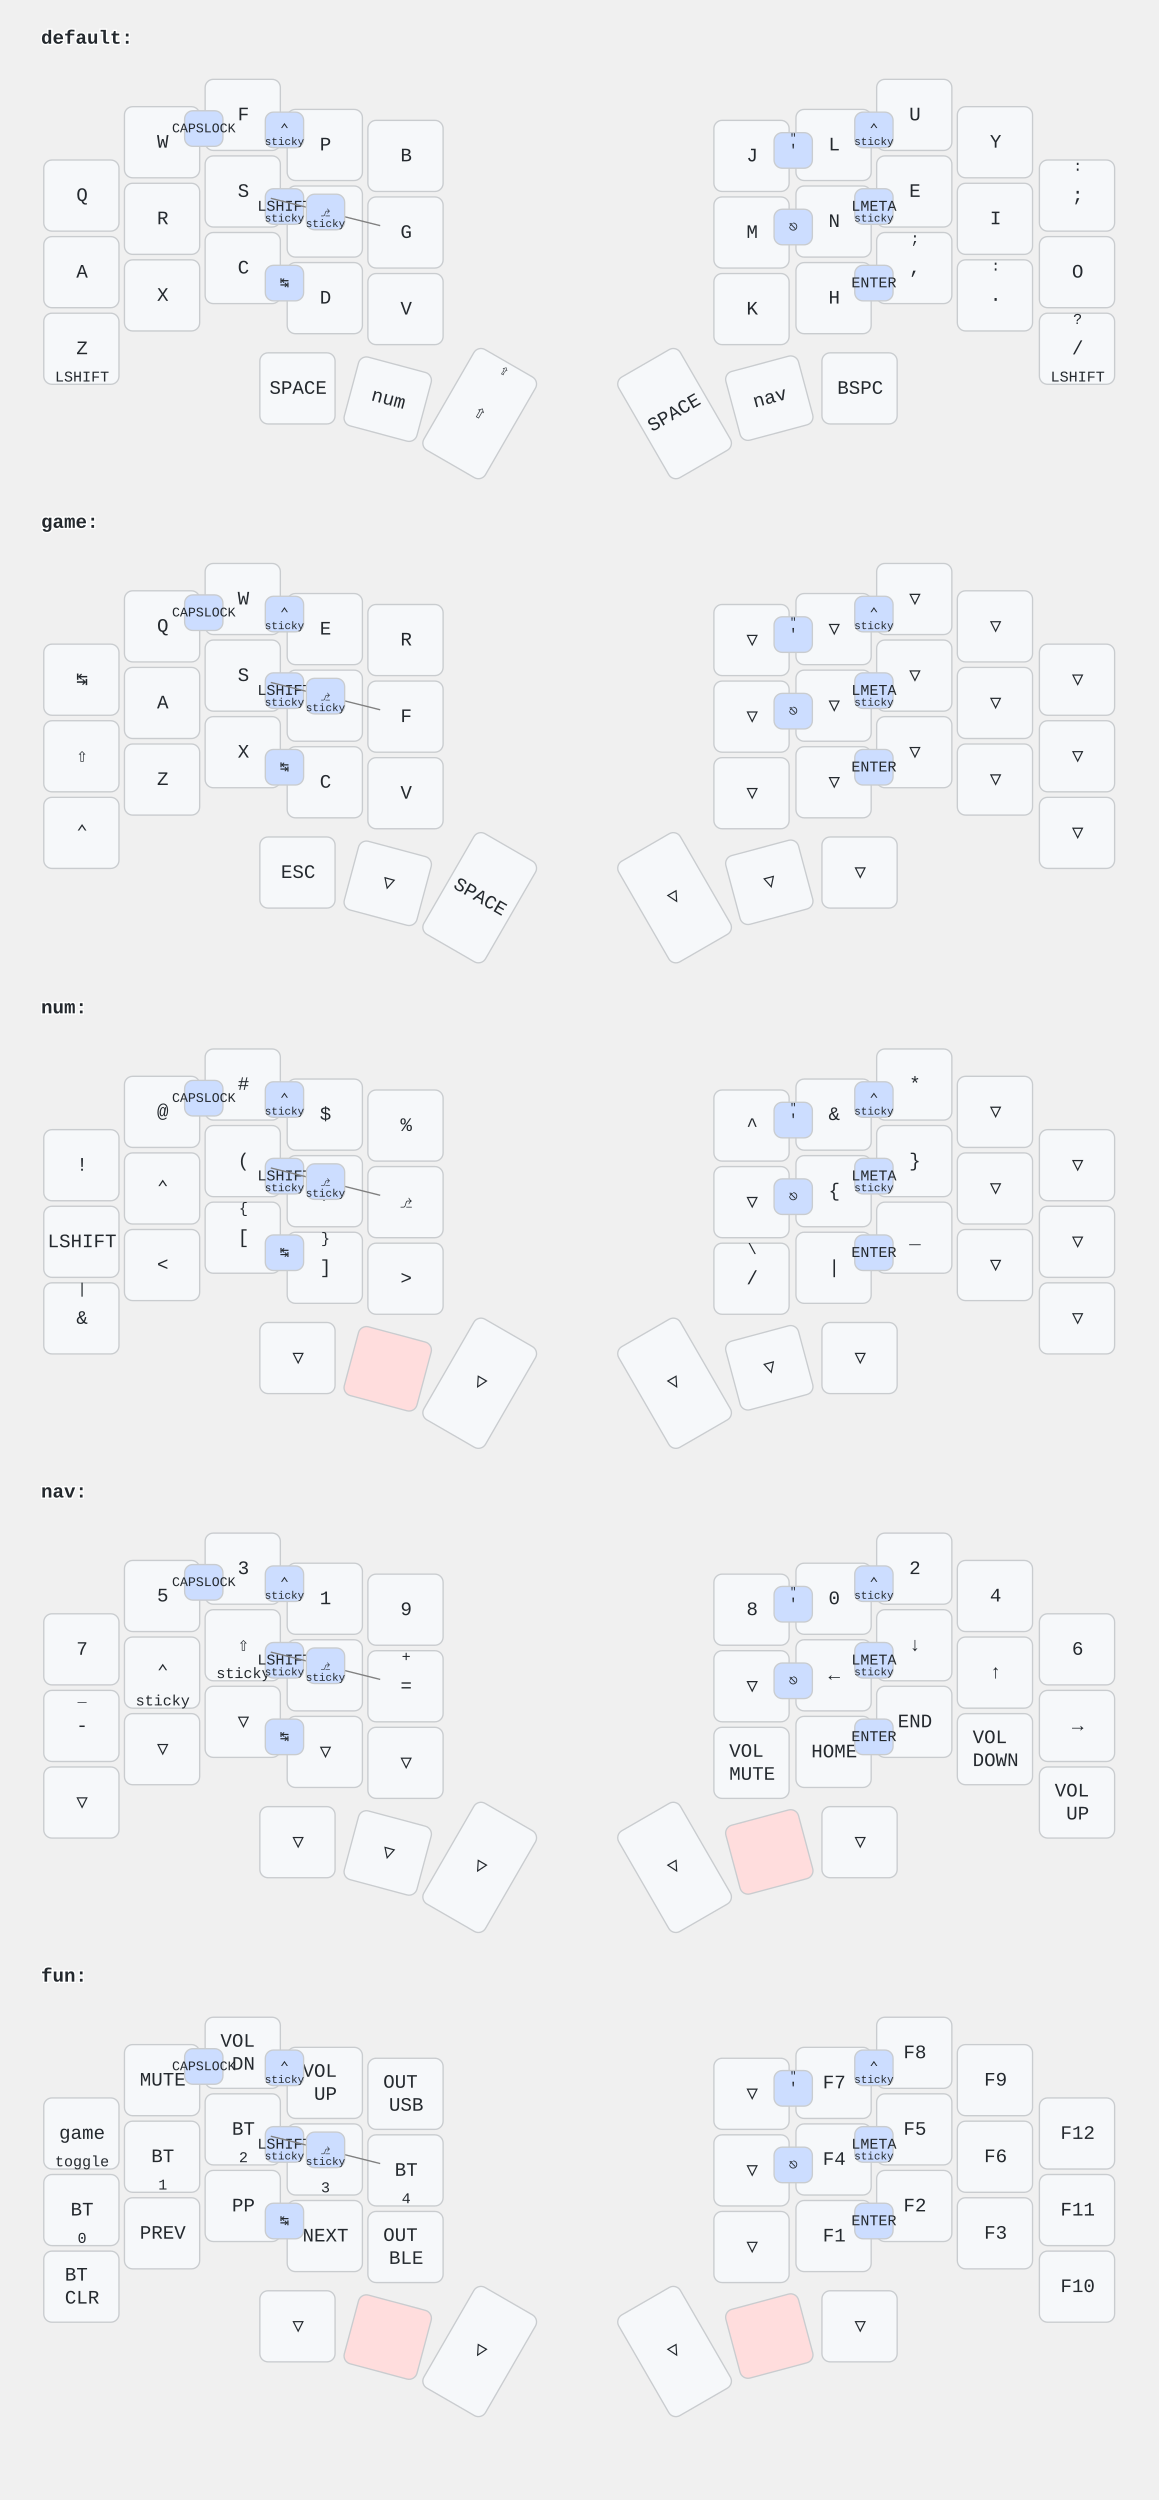
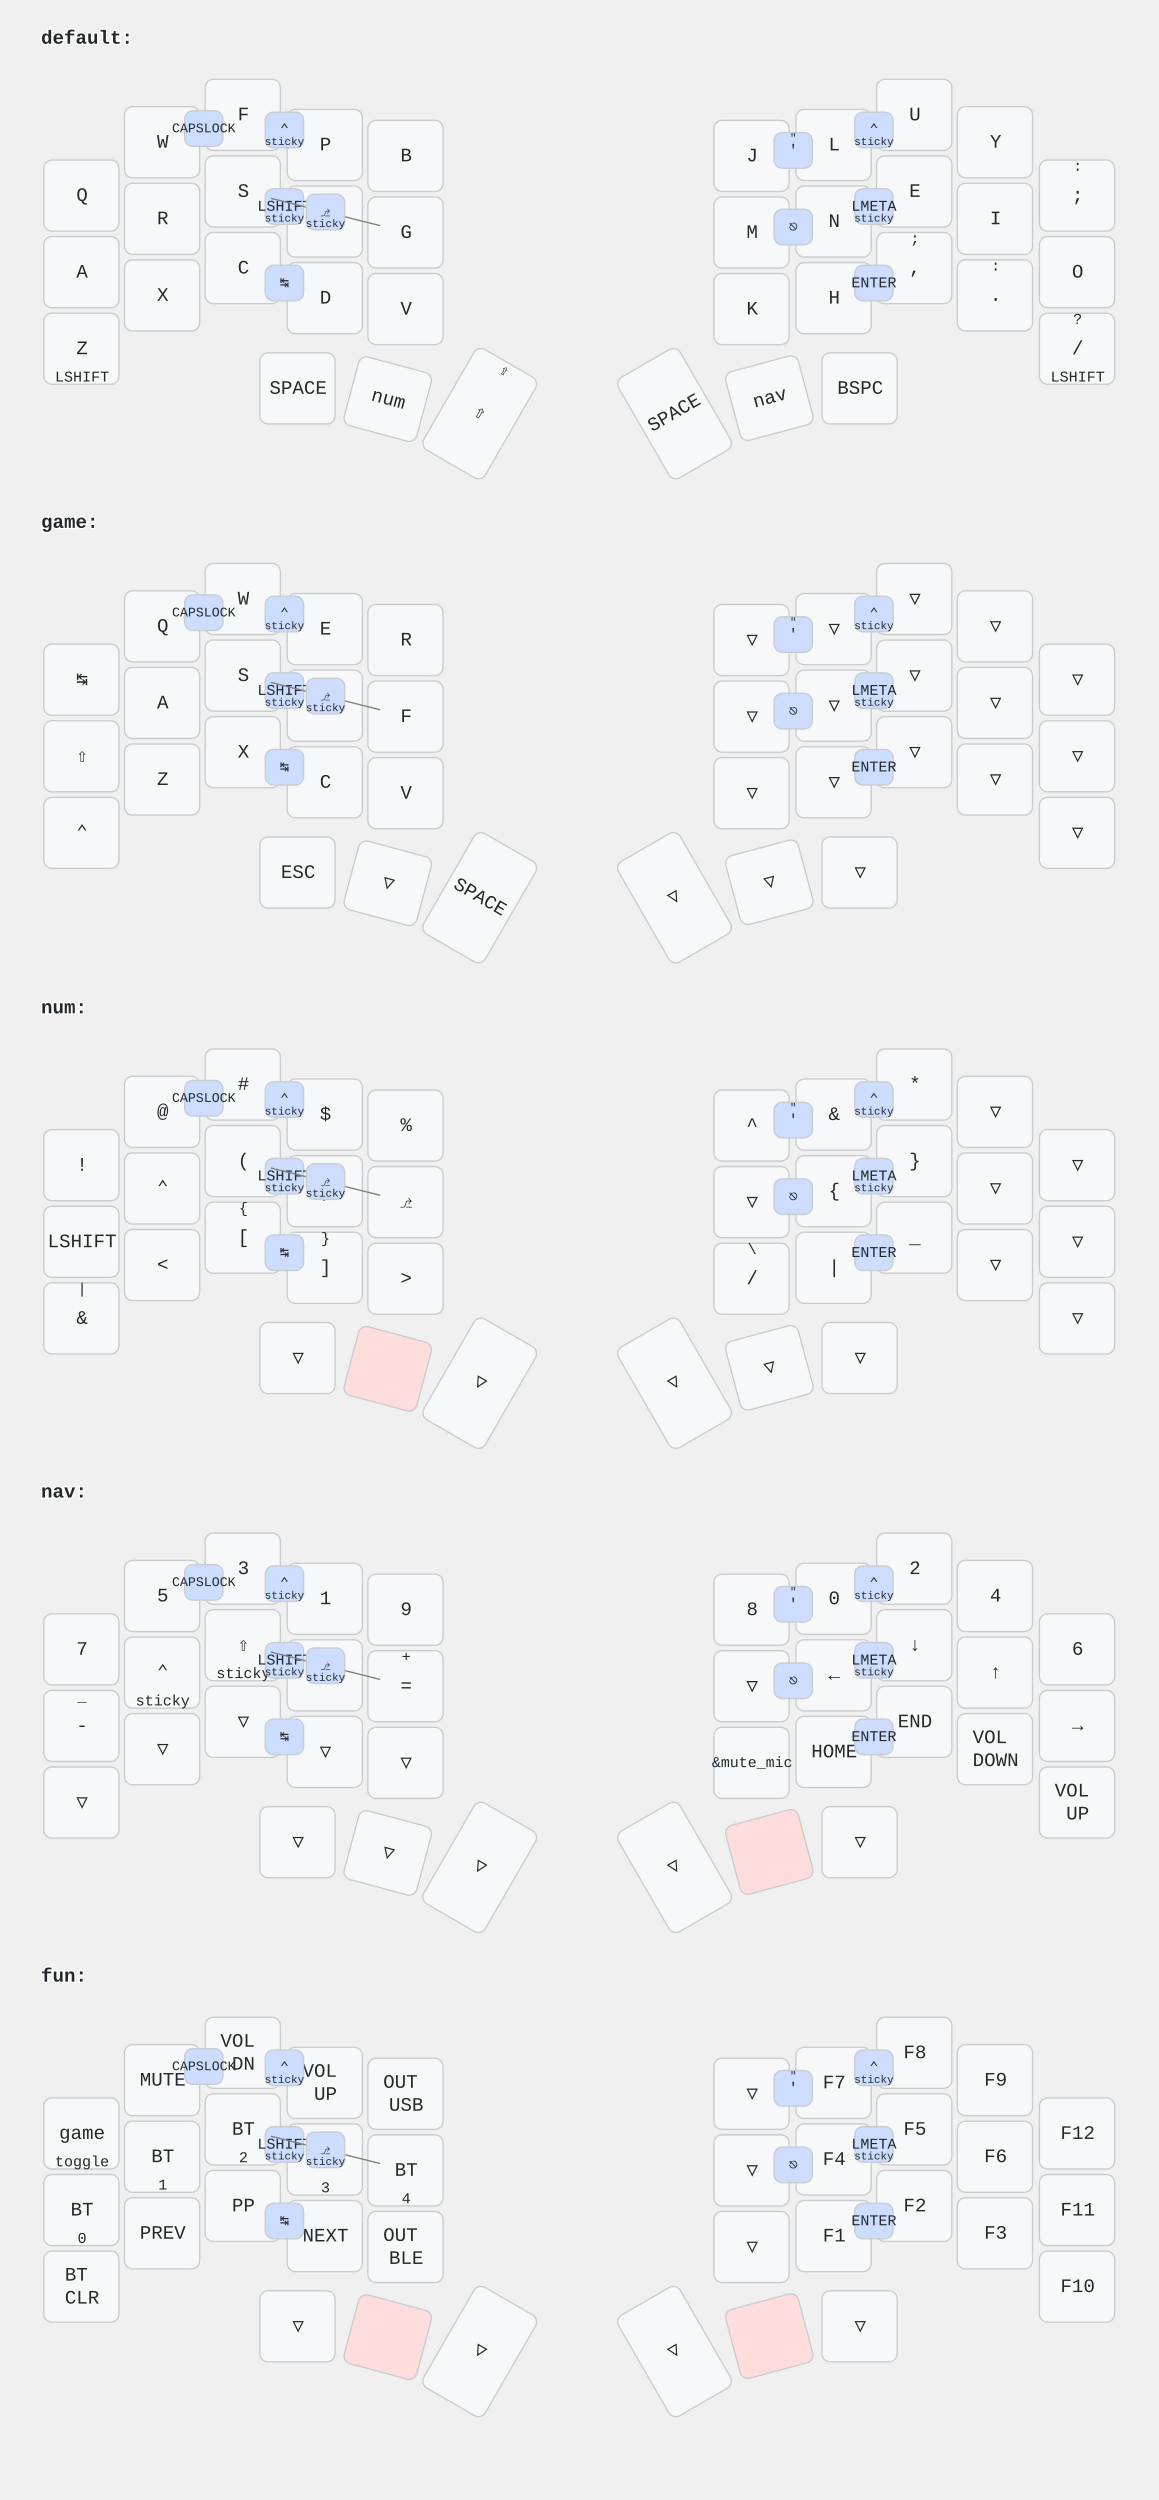
<svg xmlns="http://www.w3.org/2000/svg" width="847" height="1828" viewBox="0 0 847 1828" class="keymap">
  <style>/* font and background color specifications */
svg {
    font-family: SFMono-Regular,Consolas,Liberation Mono,Menlo,monospace;
    font-size: 14px;
    font-kerning: normal;
    text-rendering: optimizeLegibility;
    fill: #24292e;
}

/* default key styling */
rect {
    fill: #f6f8fa;
    stroke: #c9cccf;
    stroke-width: 1;
}

/* color accent for combo boxes */
rect.combo {
    fill: #cdf;
}

/* color accent for held keys */
rect.held, rect.combo.held {
    fill: #fdd;
}

/* color accent for ghost (optional) keys */
rect.ghost, rect.combo.ghost {
    fill: #ddd;
}

text {
    text-anchor: middle;
    dominant-baseline: middle;
}

/* styling for layer labels */
text.label {
    font-weight: bold;
    text-anchor: start;
    stroke: white;
    stroke-width: 2;
    paint-order: stroke;
}

/* styling for combo tap, and key hold/shifted label text */
text.combo, text.hold, text.shifted {
    font-size: 11px;
}

text.hold {
    text-anchor: middle;
    dominant-baseline: auto;
}

text.shifted {
    text-anchor: middle;
    dominant-baseline: hanging;
}

/* styling for hold/shifted label text in combo box */
text.combo.hold, text.combo.shifted {
    font-size: 8px;
}

/* styling for combo dendrons */
path {
    stroke-width: 1;
    stroke: gray;
    fill: none;
}
</style>
  <g transform="translate(30, 0)" class="layer-default">
    <text x="0" y="28" class="label" id="default">default:</text>
    <g transform="translate(0, 56)">
      <g transform="translate(30, 87)" class="key keypos-0">
        <rect rx="6" ry="6" x="-28" y="-26" width="55" height="52" class="key" />
        <text x="0" y="0" class="key tap">Q</text>
      </g>
      <g transform="translate(89, 48)" class="key keypos-1">
        <rect rx="6" ry="6" x="-28" y="-26" width="55" height="52" class="key" />
        <text x="0" y="0" class="key tap">W</text>
      </g>
      <g transform="translate(148, 28)" class="key keypos-2">
        <rect rx="6" ry="6" x="-28" y="-26" width="55" height="52" class="key" />
        <text x="0" y="0" class="key tap">F</text>
      </g>
      <g transform="translate(208, 50)" class="key keypos-3">
        <rect rx="6" ry="6" x="-28" y="-26" width="55" height="52" class="key" />
        <text x="0" y="0" class="key tap">P</text>
      </g>
      <g transform="translate(267, 58)" class="key keypos-4">
        <rect rx="6" ry="6" x="-28" y="-26" width="55" height="52" class="key" />
        <text x="0" y="0" class="key tap">B</text>
      </g>
      <g transform="translate(520, 58)" class="key keypos-5">
        <rect rx="6" ry="6" x="-28" y="-26" width="55" height="52" class="key" />
        <text x="0" y="0" class="key tap">J</text>
      </g>
      <g transform="translate(580, 50)" class="key keypos-6">
        <rect rx="6" ry="6" x="-28" y="-26" width="55" height="52" class="key" />
        <text x="0" y="0" class="key tap">L</text>
      </g>
      <g transform="translate(639, 28)" class="key keypos-7">
        <rect rx="6" ry="6" x="-28" y="-26" width="55" height="52" class="key" />
        <text x="0" y="0" class="key tap">U</text>
      </g>
      <g transform="translate(698, 48)" class="key keypos-8">
        <rect rx="6" ry="6" x="-28" y="-26" width="55" height="52" class="key" />
        <text x="0" y="0" class="key tap">Y</text>
      </g>
      <g transform="translate(758, 87)" class="key keypos-9">
        <rect rx="6" ry="6" x="-28" y="-26" width="55" height="52" class="key" />
        <text x="0" y="0" class="key tap">;</text>
        <text x="0" y="-24" class="key shifted">:</text>
      </g>
      <g transform="translate(30, 143)" class="key keypos-10">
        <rect rx="6" ry="6" x="-28" y="-26" width="55" height="52" class="key" />
        <text x="0" y="0" class="key tap">A</text>
      </g>
      <g transform="translate(89, 104)" class="key keypos-11">
        <rect rx="6" ry="6" x="-28" y="-26" width="55" height="52" class="key" />
        <text x="0" y="0" class="key tap">R</text>
      </g>
      <g transform="translate(148, 84)" class="key keypos-12">
        <rect rx="6" ry="6" x="-28" y="-26" width="55" height="52" class="key" />
        <text x="0" y="0" class="key tap">S</text>
      </g>
      <g transform="translate(208, 106)" class="key keypos-13">
        <rect rx="6" ry="6" x="-28" y="-26" width="55" height="52" class="key" />
        <text x="0" y="0" class="key tap">T</text>
      </g>
      <g transform="translate(267, 114)" class="key keypos-14">
        <rect rx="6" ry="6" x="-28" y="-26" width="55" height="52" class="key" />
        <text x="0" y="0" class="key tap">G</text>
      </g>
      <g transform="translate(520, 114)" class="key keypos-15">
        <rect rx="6" ry="6" x="-28" y="-26" width="55" height="52" class="key" />
        <text x="0" y="0" class="key tap">M</text>
      </g>
      <g transform="translate(580, 106)" class="key keypos-16">
        <rect rx="6" ry="6" x="-28" y="-26" width="55" height="52" class="key" />
        <text x="0" y="0" class="key tap">N</text>
      </g>
      <g transform="translate(639, 84)" class="key keypos-17">
        <rect rx="6" ry="6" x="-28" y="-26" width="55" height="52" class="key" />
        <text x="0" y="0" class="key tap">E</text>
      </g>
      <g transform="translate(698, 104)" class="key keypos-18">
        <rect rx="6" ry="6" x="-28" y="-26" width="55" height="52" class="key" />
        <text x="0" y="0" class="key tap">I</text>
      </g>
      <g transform="translate(758, 143)" class="key keypos-19">
        <rect rx="6" ry="6" x="-28" y="-26" width="55" height="52" class="key" />
        <text x="0" y="0" class="key tap">O</text>
      </g>
      <g transform="translate(30, 199)" class="key keypos-20">
        <rect rx="6" ry="6" x="-28" y="-26" width="55" height="52" class="key" />
        <text x="0" y="0" class="key tap">Z</text>
        <text x="0" y="24" class="key hold">LSHIFT</text>
      </g>
      <g transform="translate(89, 160)" class="key keypos-21">
        <rect rx="6" ry="6" x="-28" y="-26" width="55" height="52" class="key" />
        <text x="0" y="0" class="key tap">X</text>
      </g>
      <g transform="translate(148, 140)" class="key keypos-22">
        <rect rx="6" ry="6" x="-28" y="-26" width="55" height="52" class="key" />
        <text x="0" y="0" class="key tap">C</text>
      </g>
      <g transform="translate(208, 162)" class="key keypos-23">
        <rect rx="6" ry="6" x="-28" y="-26" width="55" height="52" class="key" />
        <text x="0" y="0" class="key tap">D</text>
      </g>
      <g transform="translate(267, 170)" class="key keypos-24">
        <rect rx="6" ry="6" x="-28" y="-26" width="55" height="52" class="key" />
        <text x="0" y="0" class="key tap">V</text>
      </g>
      <g transform="translate(520, 170)" class="key keypos-25">
        <rect rx="6" ry="6" x="-28" y="-26" width="55" height="52" class="key" />
        <text x="0" y="0" class="key tap">K</text>
      </g>
      <g transform="translate(580, 162)" class="key keypos-26">
        <rect rx="6" ry="6" x="-28" y="-26" width="55" height="52" class="key" />
        <text x="0" y="0" class="key tap">H</text>
      </g>
      <g transform="translate(639, 140)" class="key keypos-27">
        <rect rx="6" ry="6" x="-28" y="-26" width="55" height="52" class="key" />
        <text x="0" y="0" class="key tap">,</text>
        <text x="0" y="-24" class="key shifted">;</text>
      </g>
      <g transform="translate(698, 160)" class="key keypos-28">
        <rect rx="6" ry="6" x="-28" y="-26" width="55" height="52" class="key" />
        <text x="0" y="0" class="key tap">.</text>
        <text x="0" y="-24" class="key shifted">:</text>
      </g>
      <g transform="translate(758, 199)" class="key keypos-29">
        <rect rx="6" ry="6" x="-28" y="-26" width="55" height="52" class="key" />
        <text x="0" y="0" class="key tap">/</text>
        <text x="0" y="24" class="key hold">LSHIFT</text>
        <text x="0" y="-24" class="key shifted">?</text>
      </g>
      <g transform="translate(188, 228)" class="key keypos-30">
        <rect rx="6" ry="6" x="-28" y="-26" width="55" height="52" class="key" />
        <text x="0" y="0" class="key tap">SPACE</text>
      </g>
      <g transform="translate(254, 236) rotate(15.0)" class="key keypos-31">
        <rect rx="6" ry="6" x="-28" y="-26" width="55" height="52" class="key" />
        <a href="#num">
          <text x="0" y="0" class="key tap layer-activator">num</text>
        </a>
      </g>
      <g transform="translate(321, 246) rotate(30.0)" class="key keypos-32">
        <rect rx="6" ry="6" x="-26" y="-42" width="52" height="85" class="key" />
        <text x="0" y="0" class="key tap">⇧</text>
        <text x="0" y="-40" class="key shifted">⇪</text>
      </g>
      <g transform="translate(463, 246) rotate(-30.0)" class="key keypos-33">
        <rect rx="6" ry="6" x="-26" y="-42" width="52" height="85" class="key" />
        <text x="0" y="0" class="key tap">SPACE</text>
      </g>
      <g transform="translate(533, 235) rotate(-15.0)" class="key keypos-34">
        <rect rx="6" ry="6" x="-28" y="-26" width="55" height="52" class="key" />
        <a href="#nav">
          <text x="0" y="0" class="key tap layer-activator">nav</text>
        </a>
      </g>
      <g transform="translate(599, 228)" class="key keypos-35">
        <rect rx="6" ry="6" x="-28" y="-26" width="55" height="52" class="key" />
        <text x="0" y="0" class="key tap">BSPC</text>
      </g>
      <g class="combo combopos-0">
        <rect rx="6" ry="6" x="536" y="41" width="28" height="26" class="combo" />
        <text x="550" y="54" class="combo tap">'</text>
        <text x="550" y="43" class="combo shifted">"</text>
      </g>
      <g class="combo combopos-1">
        <rect rx="6" ry="6" x="536" y="97" width="28" height="26" class="combo" />
        <text x="550" y="110" class="combo tap">⎋</text>
      </g>
      <g class="combo combopos-2">
        <rect rx="6" ry="6" x="595" y="82" width="28" height="26" class="combo" />
        <text x="609" y="95" class="combo tap">LMETA</text>
        <text x="609" y="106" class="combo hold">sticky</text>
      </g>
      <g class="combo combopos-3">
        <rect rx="6" ry="6" x="595" y="26" width="28" height="26" class="combo" />
        <text x="609" y="39" class="combo tap">⌃</text>
        <text x="609" y="50" class="combo hold">sticky</text>
      </g>
      <g class="combo combopos-4">
        <rect rx="6" ry="6" x="164" y="26" width="28" height="26" class="combo" />
        <text x="178" y="39" class="combo tap">⌃</text>
        <text x="178" y="50" class="combo hold">sticky</text>
      </g>
      <g class="combo combopos-5">
        <rect rx="6" ry="6" x="164" y="82" width="28" height="26" class="combo" />
        <text x="178" y="95" class="combo tap">LSHIFT</text>
        <text x="178" y="106" class="combo hold">sticky</text>
      </g>
      <g class="combo combopos-6">
        <rect rx="6" ry="6" x="595" y="138" width="28" height="26" class="combo" />
        <text x="609" y="151" class="combo tap">ENTER</text>
      </g>
      <g class="combo combopos-7">
        <rect rx="6" ry="6" x="164" y="138" width="28" height="26" class="combo" />
        <text x="178" y="151" class="combo tap">↹</text>
      </g>
      <g class="combo combopos-8">
        <rect rx="6" ry="6" x="105" y="25" width="28" height="26" class="combo" />
        <text x="119" y="38" class="combo tap">
          <tspan style="font-size: 88%">CAPSLOCK</tspan>
        </text>
      </g>
      <g class="combo combopos-9">
        <path d="M208,99 l-40,-10" class="combo" />
        <path d="M208,99 l40,10" class="combo" />
        <rect rx="6" ry="6" x="194" y="86" width="28" height="26" class="combo" />
        <text x="208" y="99" class="combo tap">⎇</text>
        <text x="208" y="110" class="combo hold">sticky</text>
      </g>
    </g>
  </g>
  <g transform="translate(30, 354)" class="layer-game">
    <text x="0" y="28" class="label" id="game">game:</text>
    <g transform="translate(0, 56)">
      <g transform="translate(30, 87)" class="key keypos-0">
        <rect rx="6" ry="6" x="-28" y="-26" width="55" height="52" class="key" />
        <text x="0" y="0" class="key tap">↹</text>
      </g>
      <g transform="translate(89, 48)" class="key keypos-1">
        <rect rx="6" ry="6" x="-28" y="-26" width="55" height="52" class="key" />
        <text x="0" y="0" class="key tap">Q</text>
      </g>
      <g transform="translate(148, 28)" class="key keypos-2">
        <rect rx="6" ry="6" x="-28" y="-26" width="55" height="52" class="key" />
        <text x="0" y="0" class="key tap">W</text>
      </g>
      <g transform="translate(208, 50)" class="key keypos-3">
        <rect rx="6" ry="6" x="-28" y="-26" width="55" height="52" class="key" />
        <text x="0" y="0" class="key tap">E</text>
      </g>
      <g transform="translate(267, 58)" class="key keypos-4">
        <rect rx="6" ry="6" x="-28" y="-26" width="55" height="52" class="key" />
        <text x="0" y="0" class="key tap">R</text>
      </g>
      <g transform="translate(520, 58)" class="key trans keypos-5">
        <rect rx="6" ry="6" x="-28" y="-26" width="55" height="52" class="key trans" />
        <text x="0" y="0" class="key trans tap">▽</text>
      </g>
      <g transform="translate(580, 50)" class="key trans keypos-6">
        <rect rx="6" ry="6" x="-28" y="-26" width="55" height="52" class="key trans" />
        <text x="0" y="0" class="key trans tap">▽</text>
      </g>
      <g transform="translate(639, 28)" class="key trans keypos-7">
        <rect rx="6" ry="6" x="-28" y="-26" width="55" height="52" class="key trans" />
        <text x="0" y="0" class="key trans tap">▽</text>
      </g>
      <g transform="translate(698, 48)" class="key trans keypos-8">
        <rect rx="6" ry="6" x="-28" y="-26" width="55" height="52" class="key trans" />
        <text x="0" y="0" class="key trans tap">▽</text>
      </g>
      <g transform="translate(758, 87)" class="key trans keypos-9">
        <rect rx="6" ry="6" x="-28" y="-26" width="55" height="52" class="key trans" />
        <text x="0" y="0" class="key trans tap">▽</text>
      </g>
      <g transform="translate(30, 143)" class="key keypos-10">
        <rect rx="6" ry="6" x="-28" y="-26" width="55" height="52" class="key" />
        <text x="0" y="0" class="key tap">⇧</text>
      </g>
      <g transform="translate(89, 104)" class="key keypos-11">
        <rect rx="6" ry="6" x="-28" y="-26" width="55" height="52" class="key" />
        <text x="0" y="0" class="key tap">A</text>
      </g>
      <g transform="translate(148, 84)" class="key keypos-12">
        <rect rx="6" ry="6" x="-28" y="-26" width="55" height="52" class="key" />
        <text x="0" y="0" class="key tap">S</text>
      </g>
      <g transform="translate(208, 106)" class="key keypos-13">
        <rect rx="6" ry="6" x="-28" y="-26" width="55" height="52" class="key" />
        <text x="0" y="0" class="key tap">D</text>
      </g>
      <g transform="translate(267, 114)" class="key keypos-14">
        <rect rx="6" ry="6" x="-28" y="-26" width="55" height="52" class="key" />
        <text x="0" y="0" class="key tap">F</text>
      </g>
      <g transform="translate(520, 114)" class="key trans keypos-15">
        <rect rx="6" ry="6" x="-28" y="-26" width="55" height="52" class="key trans" />
        <text x="0" y="0" class="key trans tap">▽</text>
      </g>
      <g transform="translate(580, 106)" class="key trans keypos-16">
        <rect rx="6" ry="6" x="-28" y="-26" width="55" height="52" class="key trans" />
        <text x="0" y="0" class="key trans tap">▽</text>
      </g>
      <g transform="translate(639, 84)" class="key trans keypos-17">
        <rect rx="6" ry="6" x="-28" y="-26" width="55" height="52" class="key trans" />
        <text x="0" y="0" class="key trans tap">▽</text>
      </g>
      <g transform="translate(698, 104)" class="key trans keypos-18">
        <rect rx="6" ry="6" x="-28" y="-26" width="55" height="52" class="key trans" />
        <text x="0" y="0" class="key trans tap">▽</text>
      </g>
      <g transform="translate(758, 143)" class="key trans keypos-19">
        <rect rx="6" ry="6" x="-28" y="-26" width="55" height="52" class="key trans" />
        <text x="0" y="0" class="key trans tap">▽</text>
      </g>
      <g transform="translate(30, 199)" class="key keypos-20">
        <rect rx="6" ry="6" x="-28" y="-26" width="55" height="52" class="key" />
        <text x="0" y="0" class="key tap">⌃</text>
      </g>
      <g transform="translate(89, 160)" class="key keypos-21">
        <rect rx="6" ry="6" x="-28" y="-26" width="55" height="52" class="key" />
        <text x="0" y="0" class="key tap">Z</text>
      </g>
      <g transform="translate(148, 140)" class="key keypos-22">
        <rect rx="6" ry="6" x="-28" y="-26" width="55" height="52" class="key" />
        <text x="0" y="0" class="key tap">X</text>
      </g>
      <g transform="translate(208, 162)" class="key keypos-23">
        <rect rx="6" ry="6" x="-28" y="-26" width="55" height="52" class="key" />
        <text x="0" y="0" class="key tap">C</text>
      </g>
      <g transform="translate(267, 170)" class="key keypos-24">
        <rect rx="6" ry="6" x="-28" y="-26" width="55" height="52" class="key" />
        <text x="0" y="0" class="key tap">V</text>
      </g>
      <g transform="translate(520, 170)" class="key trans keypos-25">
        <rect rx="6" ry="6" x="-28" y="-26" width="55" height="52" class="key trans" />
        <text x="0" y="0" class="key trans tap">▽</text>
      </g>
      <g transform="translate(580, 162)" class="key trans keypos-26">
        <rect rx="6" ry="6" x="-28" y="-26" width="55" height="52" class="key trans" />
        <text x="0" y="0" class="key trans tap">▽</text>
      </g>
      <g transform="translate(639, 140)" class="key trans keypos-27">
        <rect rx="6" ry="6" x="-28" y="-26" width="55" height="52" class="key trans" />
        <text x="0" y="0" class="key trans tap">▽</text>
      </g>
      <g transform="translate(698, 160)" class="key trans keypos-28">
        <rect rx="6" ry="6" x="-28" y="-26" width="55" height="52" class="key trans" />
        <text x="0" y="0" class="key trans tap">▽</text>
      </g>
      <g transform="translate(758, 199)" class="key trans keypos-29">
        <rect rx="6" ry="6" x="-28" y="-26" width="55" height="52" class="key trans" />
        <text x="0" y="0" class="key trans tap">▽</text>
      </g>
      <g transform="translate(188, 228)" class="key keypos-30">
        <rect rx="6" ry="6" x="-28" y="-26" width="55" height="52" class="key" />
        <text x="0" y="0" class="key tap">ESC</text>
      </g>
      <g transform="translate(254, 236) rotate(15.0)" class="key trans keypos-31">
        <rect rx="6" ry="6" x="-28" y="-26" width="55" height="52" class="key trans" />
        <text x="0" y="0" class="key trans tap">▽</text>
      </g>
      <g transform="translate(321, 246) rotate(30.0)" class="key keypos-32">
        <rect rx="6" ry="6" x="-26" y="-42" width="52" height="85" class="key" />
        <text x="0" y="0" class="key tap">SPACE</text>
      </g>
      <g transform="translate(463, 246) rotate(-30.0)" class="key trans keypos-33">
        <rect rx="6" ry="6" x="-26" y="-42" width="52" height="85" class="key trans" />
        <text x="0" y="0" class="key trans tap">▽</text>
      </g>
      <g transform="translate(533, 235) rotate(-15.0)" class="key trans keypos-34">
        <rect rx="6" ry="6" x="-28" y="-26" width="55" height="52" class="key trans" />
        <text x="0" y="0" class="key trans tap">▽</text>
      </g>
      <g transform="translate(599, 228)" class="key trans keypos-35">
        <rect rx="6" ry="6" x="-28" y="-26" width="55" height="52" class="key trans" />
        <text x="0" y="0" class="key trans tap">▽</text>
      </g>
      <g class="combo combopos-0">
        <rect rx="6" ry="6" x="536" y="41" width="28" height="26" class="combo" />
        <text x="550" y="54" class="combo tap">'</text>
        <text x="550" y="43" class="combo shifted">"</text>
      </g>
      <g class="combo combopos-1">
        <rect rx="6" ry="6" x="536" y="97" width="28" height="26" class="combo" />
        <text x="550" y="110" class="combo tap">⎋</text>
      </g>
      <g class="combo combopos-2">
        <rect rx="6" ry="6" x="595" y="82" width="28" height="26" class="combo" />
        <text x="609" y="95" class="combo tap">LMETA</text>
        <text x="609" y="106" class="combo hold">sticky</text>
      </g>
      <g class="combo combopos-3">
        <rect rx="6" ry="6" x="595" y="26" width="28" height="26" class="combo" />
        <text x="609" y="39" class="combo tap">⌃</text>
        <text x="609" y="50" class="combo hold">sticky</text>
      </g>
      <g class="combo combopos-4">
        <rect rx="6" ry="6" x="164" y="26" width="28" height="26" class="combo" />
        <text x="178" y="39" class="combo tap">⌃</text>
        <text x="178" y="50" class="combo hold">sticky</text>
      </g>
      <g class="combo combopos-5">
        <rect rx="6" ry="6" x="164" y="82" width="28" height="26" class="combo" />
        <text x="178" y="95" class="combo tap">LSHIFT</text>
        <text x="178" y="106" class="combo hold">sticky</text>
      </g>
      <g class="combo combopos-6">
        <rect rx="6" ry="6" x="595" y="138" width="28" height="26" class="combo" />
        <text x="609" y="151" class="combo tap">ENTER</text>
      </g>
      <g class="combo combopos-7">
        <rect rx="6" ry="6" x="164" y="138" width="28" height="26" class="combo" />
        <text x="178" y="151" class="combo tap">↹</text>
      </g>
      <g class="combo combopos-8">
        <rect rx="6" ry="6" x="105" y="25" width="28" height="26" class="combo" />
        <text x="119" y="38" class="combo tap">
          <tspan style="font-size: 88%">CAPSLOCK</tspan>
        </text>
      </g>
      <g class="combo combopos-9">
        <path d="M208,99 l-40,-10" class="combo" />
        <path d="M208,99 l40,10" class="combo" />
        <rect rx="6" ry="6" x="194" y="86" width="28" height="26" class="combo" />
        <text x="208" y="99" class="combo tap">⎇</text>
        <text x="208" y="110" class="combo hold">sticky</text>
      </g>
    </g>
  </g>
  <g transform="translate(30, 709)" class="layer-num">
    <text x="0" y="28" class="label" id="num">num:</text>
    <g transform="translate(0, 56)">
      <g transform="translate(30, 87)" class="key keypos-0">
        <rect rx="6" ry="6" x="-28" y="-26" width="55" height="52" class="key" />
        <text x="0" y="0" class="key tap">!</text>
      </g>
      <g transform="translate(89, 48)" class="key keypos-1">
        <rect rx="6" ry="6" x="-28" y="-26" width="55" height="52" class="key" />
        <text x="0" y="0" class="key tap">@</text>
      </g>
      <g transform="translate(148, 28)" class="key keypos-2">
        <rect rx="6" ry="6" x="-28" y="-26" width="55" height="52" class="key" />
        <text x="0" y="0" class="key tap">#</text>
      </g>
      <g transform="translate(208, 50)" class="key keypos-3">
        <rect rx="6" ry="6" x="-28" y="-26" width="55" height="52" class="key" />
        <text x="0" y="0" class="key tap">$</text>
      </g>
      <g transform="translate(267, 58)" class="key keypos-4">
        <rect rx="6" ry="6" x="-28" y="-26" width="55" height="52" class="key" />
        <text x="0" y="0" class="key tap">%</text>
      </g>
      <g transform="translate(520, 58)" class="key keypos-5">
        <rect rx="6" ry="6" x="-28" y="-26" width="55" height="52" class="key" />
        <text x="0" y="0" class="key tap">^</text>
      </g>
      <g transform="translate(580, 50)" class="key keypos-6">
        <rect rx="6" ry="6" x="-28" y="-26" width="55" height="52" class="key" />
        <text x="0" y="0" class="key tap">&amp;</text>
      </g>
      <g transform="translate(639, 28)" class="key keypos-7">
        <rect rx="6" ry="6" x="-28" y="-26" width="55" height="52" class="key" />
        <text x="0" y="0" class="key tap">*</text>
      </g>
      <g transform="translate(698, 48)" class="key trans keypos-8">
        <rect rx="6" ry="6" x="-28" y="-26" width="55" height="52" class="key trans" />
        <text x="0" y="0" class="key trans tap">▽</text>
      </g>
      <g transform="translate(758, 87)" class="key trans keypos-9">
        <rect rx="6" ry="6" x="-28" y="-26" width="55" height="52" class="key trans" />
        <text x="0" y="0" class="key trans tap">▽</text>
      </g>
      <g transform="translate(30, 143)" class="key keypos-10">
        <rect rx="6" ry="6" x="-28" y="-26" width="55" height="52" class="key" />
        <text x="0" y="0" class="key tap">LSHIFT</text>
      </g>
      <g transform="translate(89, 104)" class="key keypos-11">
        <rect rx="6" ry="6" x="-28" y="-26" width="55" height="52" class="key" />
        <text x="0" y="0" class="key tap">⌃</text>
      </g>
      <g transform="translate(148, 84)" class="key keypos-12">
        <rect rx="6" ry="6" x="-28" y="-26" width="55" height="52" class="key" />
        <text x="0" y="0" class="key tap">(</text>
      </g>
      <g transform="translate(208, 106)" class="key keypos-13">
        <rect rx="6" ry="6" x="-28" y="-26" width="55" height="52" class="key" />
        <text x="0" y="0" class="key tap">)</text>
      </g>
      <g transform="translate(267, 114)" class="key keypos-14">
        <rect rx="6" ry="6" x="-28" y="-26" width="55" height="52" class="key" />
        <text x="0" y="0" class="key tap">⎇</text>
      </g>
      <g transform="translate(520, 114)" class="key trans keypos-15">
        <rect rx="6" ry="6" x="-28" y="-26" width="55" height="52" class="key trans" />
        <text x="0" y="0" class="key trans tap">▽</text>
      </g>
      <g transform="translate(580, 106)" class="key keypos-16">
        <rect rx="6" ry="6" x="-28" y="-26" width="55" height="52" class="key" />
        <text x="0" y="0" class="key tap">{</text>
      </g>
      <g transform="translate(639, 84)" class="key keypos-17">
        <rect rx="6" ry="6" x="-28" y="-26" width="55" height="52" class="key" />
        <text x="0" y="0" class="key tap">}</text>
      </g>
      <g transform="translate(698, 104)" class="key trans keypos-18">
        <rect rx="6" ry="6" x="-28" y="-26" width="55" height="52" class="key trans" />
        <text x="0" y="0" class="key trans tap">▽</text>
      </g>
      <g transform="translate(758, 143)" class="key trans keypos-19">
        <rect rx="6" ry="6" x="-28" y="-26" width="55" height="52" class="key trans" />
        <text x="0" y="0" class="key trans tap">▽</text>
      </g>
      <g transform="translate(30, 199)" class="key keypos-20">
        <rect rx="6" ry="6" x="-28" y="-26" width="55" height="52" class="key" />
        <text x="0" y="0" class="key tap">&amp;</text>
        <text x="0" y="-24" class="key shifted">|</text>
      </g>
      <g transform="translate(89, 160)" class="key keypos-21">
        <rect rx="6" ry="6" x="-28" y="-26" width="55" height="52" class="key" />
        <text x="0" y="0" class="key tap">&lt;</text>
      </g>
      <g transform="translate(148, 140)" class="key keypos-22">
        <rect rx="6" ry="6" x="-28" y="-26" width="55" height="52" class="key" />
        <text x="0" y="0" class="key tap">[</text>
        <text x="0" y="-24" class="key shifted">{</text>
      </g>
      <g transform="translate(208, 162)" class="key keypos-23">
        <rect rx="6" ry="6" x="-28" y="-26" width="55" height="52" class="key" />
        <text x="0" y="0" class="key tap">]</text>
        <text x="0" y="-24" class="key shifted">}</text>
      </g>
      <g transform="translate(267, 170)" class="key keypos-24">
        <rect rx="6" ry="6" x="-28" y="-26" width="55" height="52" class="key" />
        <text x="0" y="0" class="key tap">&gt;</text>
      </g>
      <g transform="translate(520, 170)" class="key keypos-25">
        <rect rx="6" ry="6" x="-28" y="-26" width="55" height="52" class="key" />
        <text x="0" y="0" class="key tap">/</text>
        <text x="0" y="-24" class="key shifted">\</text>
      </g>
      <g transform="translate(580, 162)" class="key keypos-26">
        <rect rx="6" ry="6" x="-28" y="-26" width="55" height="52" class="key" />
        <text x="0" y="0" class="key tap">|</text>
      </g>
      <g transform="translate(639, 140)" class="key keypos-27">
        <rect rx="6" ry="6" x="-28" y="-26" width="55" height="52" class="key" />
        <text x="0" y="0" class="key tap">_</text>
      </g>
      <g transform="translate(698, 160)" class="key trans keypos-28">
        <rect rx="6" ry="6" x="-28" y="-26" width="55" height="52" class="key trans" />
        <text x="0" y="0" class="key trans tap">▽</text>
      </g>
      <g transform="translate(758, 199)" class="key trans keypos-29">
        <rect rx="6" ry="6" x="-28" y="-26" width="55" height="52" class="key trans" />
        <text x="0" y="0" class="key trans tap">▽</text>
      </g>
      <g transform="translate(188, 228)" class="key trans keypos-30">
        <rect rx="6" ry="6" x="-28" y="-26" width="55" height="52" class="key trans" />
        <text x="0" y="0" class="key trans tap">▽</text>
      </g>
      <g transform="translate(254, 236) rotate(15.0)" class="key held keypos-31">
        <rect rx="6" ry="6" x="-28" y="-26" width="55" height="52" class="key held" />
      </g>
      <g transform="translate(321, 246) rotate(30.0)" class="key trans keypos-32">
        <rect rx="6" ry="6" x="-26" y="-42" width="52" height="85" class="key trans" />
        <text x="0" y="0" class="key trans tap">▽</text>
      </g>
      <g transform="translate(463, 246) rotate(-30.0)" class="key trans keypos-33">
        <rect rx="6" ry="6" x="-26" y="-42" width="52" height="85" class="key trans" />
        <text x="0" y="0" class="key trans tap">▽</text>
      </g>
      <g transform="translate(533, 235) rotate(-15.0)" class="key trans keypos-34">
        <rect rx="6" ry="6" x="-28" y="-26" width="55" height="52" class="key trans" />
        <text x="0" y="0" class="key trans tap">▽</text>
      </g>
      <g transform="translate(599, 228)" class="key trans keypos-35">
        <rect rx="6" ry="6" x="-28" y="-26" width="55" height="52" class="key trans" />
        <text x="0" y="0" class="key trans tap">▽</text>
      </g>
      <g class="combo combopos-0">
        <rect rx="6" ry="6" x="536" y="41" width="28" height="26" class="combo" />
        <text x="550" y="54" class="combo tap">'</text>
        <text x="550" y="43" class="combo shifted">"</text>
      </g>
      <g class="combo combopos-1">
        <rect rx="6" ry="6" x="536" y="97" width="28" height="26" class="combo" />
        <text x="550" y="110" class="combo tap">⎋</text>
      </g>
      <g class="combo combopos-2">
        <rect rx="6" ry="6" x="595" y="82" width="28" height="26" class="combo" />
        <text x="609" y="95" class="combo tap">LMETA</text>
        <text x="609" y="106" class="combo hold">sticky</text>
      </g>
      <g class="combo combopos-3">
        <rect rx="6" ry="6" x="595" y="26" width="28" height="26" class="combo" />
        <text x="609" y="39" class="combo tap">⌃</text>
        <text x="609" y="50" class="combo hold">sticky</text>
      </g>
      <g class="combo combopos-4">
        <rect rx="6" ry="6" x="164" y="26" width="28" height="26" class="combo" />
        <text x="178" y="39" class="combo tap">⌃</text>
        <text x="178" y="50" class="combo hold">sticky</text>
      </g>
      <g class="combo combopos-5">
        <rect rx="6" ry="6" x="164" y="82" width="28" height="26" class="combo" />
        <text x="178" y="95" class="combo tap">LSHIFT</text>
        <text x="178" y="106" class="combo hold">sticky</text>
      </g>
      <g class="combo combopos-6">
        <rect rx="6" ry="6" x="595" y="138" width="28" height="26" class="combo" />
        <text x="609" y="151" class="combo tap">ENTER</text>
      </g>
      <g class="combo combopos-7">
        <rect rx="6" ry="6" x="164" y="138" width="28" height="26" class="combo" />
        <text x="178" y="151" class="combo tap">↹</text>
      </g>
      <g class="combo combopos-8">
        <rect rx="6" ry="6" x="105" y="25" width="28" height="26" class="combo" />
        <text x="119" y="38" class="combo tap">
          <tspan style="font-size: 88%">CAPSLOCK</tspan>
        </text>
      </g>
      <g class="combo combopos-9">
        <path d="M208,99 l-40,-10" class="combo" />
        <path d="M208,99 l40,10" class="combo" />
        <rect rx="6" ry="6" x="194" y="86" width="28" height="26" class="combo" />
        <text x="208" y="99" class="combo tap">⎇</text>
        <text x="208" y="110" class="combo hold">sticky</text>
      </g>
    </g>
  </g>
  <g transform="translate(30, 1063)" class="layer-nav">
    <text x="0" y="28" class="label" id="nav">nav:</text>
    <g transform="translate(0, 56)">
      <g transform="translate(30, 87)" class="key keypos-0">
        <rect rx="6" ry="6" x="-28" y="-26" width="55" height="52" class="key" />
        <text x="0" y="0" class="key tap">7</text>
      </g>
      <g transform="translate(89, 48)" class="key keypos-1">
        <rect rx="6" ry="6" x="-28" y="-26" width="55" height="52" class="key" />
        <text x="0" y="0" class="key tap">5</text>
      </g>
      <g transform="translate(148, 28)" class="key keypos-2">
        <rect rx="6" ry="6" x="-28" y="-26" width="55" height="52" class="key" />
        <text x="0" y="0" class="key tap">3</text>
      </g>
      <g transform="translate(208, 50)" class="key keypos-3">
        <rect rx="6" ry="6" x="-28" y="-26" width="55" height="52" class="key" />
        <text x="0" y="0" class="key tap">1</text>
      </g>
      <g transform="translate(267, 58)" class="key keypos-4">
        <rect rx="6" ry="6" x="-28" y="-26" width="55" height="52" class="key" />
        <text x="0" y="0" class="key tap">9</text>
      </g>
      <g transform="translate(520, 58)" class="key keypos-5">
        <rect rx="6" ry="6" x="-28" y="-26" width="55" height="52" class="key" />
        <text x="0" y="0" class="key tap">8</text>
      </g>
      <g transform="translate(580, 50)" class="key keypos-6">
        <rect rx="6" ry="6" x="-28" y="-26" width="55" height="52" class="key" />
        <text x="0" y="0" class="key tap">0</text>
      </g>
      <g transform="translate(639, 28)" class="key keypos-7">
        <rect rx="6" ry="6" x="-28" y="-26" width="55" height="52" class="key" />
        <text x="0" y="0" class="key tap">2</text>
      </g>
      <g transform="translate(698, 48)" class="key keypos-8">
        <rect rx="6" ry="6" x="-28" y="-26" width="55" height="52" class="key" />
        <text x="0" y="0" class="key tap">4</text>
      </g>
      <g transform="translate(758, 87)" class="key keypos-9">
        <rect rx="6" ry="6" x="-28" y="-26" width="55" height="52" class="key" />
        <text x="0" y="0" class="key tap">6</text>
      </g>
      <g transform="translate(30, 143)" class="key keypos-10">
        <rect rx="6" ry="6" x="-28" y="-26" width="55" height="52" class="key" />
        <text x="0" y="0" class="key tap">-</text>
        <text x="0" y="-24" class="key shifted">_</text>
      </g>
      <g transform="translate(89, 104)" class="key keypos-11">
        <rect rx="6" ry="6" x="-28" y="-26" width="55" height="52" class="key" />
        <text x="0" y="0" class="key tap">⌃</text>
        <text x="0" y="24" class="key hold">sticky</text>
      </g>
      <g transform="translate(148, 84)" class="key keypos-12">
        <rect rx="6" ry="6" x="-28" y="-26" width="55" height="52" class="key" />
        <text x="0" y="0" class="key tap">⇧</text>
        <text x="0" y="24" class="key hold">sticky</text>
      </g>
      <g transform="translate(208, 106)" class="key keypos-13">
        <rect rx="6" ry="6" x="-28" y="-26" width="55" height="52" class="key" />
        <text x="0" y="0" class="key tap">+</text>
      </g>
      <g transform="translate(267, 114)" class="key keypos-14">
        <rect rx="6" ry="6" x="-28" y="-26" width="55" height="52" class="key" />
        <text x="0" y="0" class="key tap">=</text>
        <text x="0" y="-24" class="key shifted">+</text>
      </g>
      <g transform="translate(520, 114)" class="key trans keypos-15">
        <rect rx="6" ry="6" x="-28" y="-26" width="55" height="52" class="key trans" />
        <text x="0" y="0" class="key trans tap">▽</text>
      </g>
      <g transform="translate(580, 106)" class="key keypos-16">
        <rect rx="6" ry="6" x="-28" y="-26" width="55" height="52" class="key" />
        <text x="0" y="0" class="key tap">←</text>
      </g>
      <g transform="translate(639, 84)" class="key keypos-17">
        <rect rx="6" ry="6" x="-28" y="-26" width="55" height="52" class="key" />
        <text x="0" y="0" class="key tap">↓</text>
      </g>
      <g transform="translate(698, 104)" class="key keypos-18">
        <rect rx="6" ry="6" x="-28" y="-26" width="55" height="52" class="key" />
        <text x="0" y="0" class="key tap">↑</text>
      </g>
      <g transform="translate(758, 143)" class="key keypos-19">
        <rect rx="6" ry="6" x="-28" y="-26" width="55" height="52" class="key" />
        <text x="0" y="0" class="key tap">→</text>
      </g>
      <g transform="translate(30, 199)" class="key trans keypos-20">
        <rect rx="6" ry="6" x="-28" y="-26" width="55" height="52" class="key trans" />
        <text x="0" y="0" class="key trans tap">▽</text>
      </g>
      <g transform="translate(89, 160)" class="key trans keypos-21">
        <rect rx="6" ry="6" x="-28" y="-26" width="55" height="52" class="key trans" />
        <text x="0" y="0" class="key trans tap">▽</text>
      </g>
      <g transform="translate(148, 140)" class="key trans keypos-22">
        <rect rx="6" ry="6" x="-28" y="-26" width="55" height="52" class="key trans" />
        <text x="0" y="0" class="key trans tap">▽</text>
      </g>
      <g transform="translate(208, 162)" class="key trans keypos-23">
        <rect rx="6" ry="6" x="-28" y="-26" width="55" height="52" class="key trans" />
        <text x="0" y="0" class="key trans tap">▽</text>
      </g>
      <g transform="translate(267, 170)" class="key trans keypos-24">
        <rect rx="6" ry="6" x="-28" y="-26" width="55" height="52" class="key trans" />
        <text x="0" y="0" class="key trans tap">▽</text>
      </g>
      <g transform="translate(520, 170)" class="key keypos-25">
        <rect rx="6" ry="6" x="-28" y="-26" width="55" height="52" class="key" />
        <text x="0" y="0" class="key tap">
-           <tspan x="0" dy="-0.6em">VOL</tspan>
-           <tspan x="0" dy="1.2em">MUTE</tspan>
+           <tspan style="font-size: 78%">&amp;mute_mic</tspan>
        </text>
      </g>
      <g transform="translate(580, 162)" class="key keypos-26">
        <rect rx="6" ry="6" x="-28" y="-26" width="55" height="52" class="key" />
        <text x="0" y="0" class="key tap">HOME</text>
      </g>
      <g transform="translate(639, 140)" class="key keypos-27">
        <rect rx="6" ry="6" x="-28" y="-26" width="55" height="52" class="key" />
        <text x="0" y="0" class="key tap">END</text>
      </g>
      <g transform="translate(698, 160)" class="key keypos-28">
        <rect rx="6" ry="6" x="-28" y="-26" width="55" height="52" class="key" />
        <text x="0" y="0" class="key tap">
          <tspan x="0" dy="-0.6em">VOL</tspan>
          <tspan x="0" dy="1.2em">DOWN</tspan>
        </text>
      </g>
      <g transform="translate(758, 199)" class="key keypos-29">
        <rect rx="6" ry="6" x="-28" y="-26" width="55" height="52" class="key" />
        <text x="0" y="0" class="key tap">
          <tspan x="0" dy="-0.6em">VOL</tspan>
          <tspan x="0" dy="1.2em">UP</tspan>
        </text>
      </g>
      <g transform="translate(188, 228)" class="key trans keypos-30">
        <rect rx="6" ry="6" x="-28" y="-26" width="55" height="52" class="key trans" />
        <text x="0" y="0" class="key trans tap">▽</text>
      </g>
      <g transform="translate(254, 236) rotate(15.0)" class="key trans keypos-31">
        <rect rx="6" ry="6" x="-28" y="-26" width="55" height="52" class="key trans" />
        <text x="0" y="0" class="key trans tap">▽</text>
      </g>
      <g transform="translate(321, 246) rotate(30.0)" class="key trans keypos-32">
        <rect rx="6" ry="6" x="-26" y="-42" width="52" height="85" class="key trans" />
        <text x="0" y="0" class="key trans tap">▽</text>
      </g>
      <g transform="translate(463, 246) rotate(-30.0)" class="key trans keypos-33">
        <rect rx="6" ry="6" x="-26" y="-42" width="52" height="85" class="key trans" />
        <text x="0" y="0" class="key trans tap">▽</text>
      </g>
      <g transform="translate(533, 235) rotate(-15.0)" class="key held keypos-34">
        <rect rx="6" ry="6" x="-28" y="-26" width="55" height="52" class="key held" />
      </g>
      <g transform="translate(599, 228)" class="key trans keypos-35">
        <rect rx="6" ry="6" x="-28" y="-26" width="55" height="52" class="key trans" />
        <text x="0" y="0" class="key trans tap">▽</text>
      </g>
      <g class="combo combopos-0">
        <rect rx="6" ry="6" x="536" y="41" width="28" height="26" class="combo" />
        <text x="550" y="54" class="combo tap">'</text>
        <text x="550" y="43" class="combo shifted">"</text>
      </g>
      <g class="combo combopos-1">
        <rect rx="6" ry="6" x="536" y="97" width="28" height="26" class="combo" />
        <text x="550" y="110" class="combo tap">⎋</text>
      </g>
      <g class="combo combopos-2">
        <rect rx="6" ry="6" x="595" y="82" width="28" height="26" class="combo" />
        <text x="609" y="95" class="combo tap">LMETA</text>
        <text x="609" y="106" class="combo hold">sticky</text>
      </g>
      <g class="combo combopos-3">
        <rect rx="6" ry="6" x="595" y="26" width="28" height="26" class="combo" />
        <text x="609" y="39" class="combo tap">⌃</text>
        <text x="609" y="50" class="combo hold">sticky</text>
      </g>
      <g class="combo combopos-4">
        <rect rx="6" ry="6" x="164" y="26" width="28" height="26" class="combo" />
        <text x="178" y="39" class="combo tap">⌃</text>
        <text x="178" y="50" class="combo hold">sticky</text>
      </g>
      <g class="combo combopos-5">
        <rect rx="6" ry="6" x="164" y="82" width="28" height="26" class="combo" />
        <text x="178" y="95" class="combo tap">LSHIFT</text>
        <text x="178" y="106" class="combo hold">sticky</text>
      </g>
      <g class="combo combopos-6">
        <rect rx="6" ry="6" x="595" y="138" width="28" height="26" class="combo" />
        <text x="609" y="151" class="combo tap">ENTER</text>
      </g>
      <g class="combo combopos-7">
        <rect rx="6" ry="6" x="164" y="138" width="28" height="26" class="combo" />
        <text x="178" y="151" class="combo tap">↹</text>
      </g>
      <g class="combo combopos-8">
        <rect rx="6" ry="6" x="105" y="25" width="28" height="26" class="combo" />
        <text x="119" y="38" class="combo tap">
          <tspan style="font-size: 88%">CAPSLOCK</tspan>
        </text>
      </g>
      <g class="combo combopos-9">
        <path d="M208,99 l-40,-10" class="combo" />
        <path d="M208,99 l40,10" class="combo" />
        <rect rx="6" ry="6" x="194" y="86" width="28" height="26" class="combo" />
        <text x="208" y="99" class="combo tap">⎇</text>
        <text x="208" y="110" class="combo hold">sticky</text>
      </g>
    </g>
  </g>
  <g transform="translate(30, 1417)" class="layer-fun">
    <text x="0" y="28" class="label" id="fun">fun:</text>
    <g transform="translate(0, 56)">
      <g transform="translate(30, 87)" class="key keypos-0">
        <rect rx="6" ry="6" x="-28" y="-26" width="55" height="52" class="key" />
        <a href="#game">
          <text x="0" y="0" class="key tap layer-activator">game</text>
        </a>
        <text x="0" y="24" class="key hold">toggle</text>
      </g>
      <g transform="translate(89, 48)" class="key keypos-1">
        <rect rx="6" ry="6" x="-28" y="-26" width="55" height="52" class="key" />
        <text x="0" y="0" class="key tap">MUTE</text>
      </g>
      <g transform="translate(148, 28)" class="key keypos-2">
        <rect rx="6" ry="6" x="-28" y="-26" width="55" height="52" class="key" />
        <text x="0" y="0" class="key tap">
          <tspan x="0" dy="-0.6em">VOL</tspan>
          <tspan x="0" dy="1.2em">DN</tspan>
        </text>
      </g>
      <g transform="translate(208, 50)" class="key keypos-3">
        <rect rx="6" ry="6" x="-28" y="-26" width="55" height="52" class="key" />
        <text x="0" y="0" class="key tap">
          <tspan x="0" dy="-0.6em">VOL</tspan>
          <tspan x="0" dy="1.2em">UP</tspan>
        </text>
      </g>
      <g transform="translate(267, 58)" class="key keypos-4">
        <rect rx="6" ry="6" x="-28" y="-26" width="55" height="52" class="key" />
        <text x="0" y="0" class="key tap">
          <tspan x="0" dy="-0.6em">OUT</tspan>
          <tspan x="0" dy="1.2em">USB</tspan>
        </text>
      </g>
      <g transform="translate(520, 58)" class="key trans keypos-5">
        <rect rx="6" ry="6" x="-28" y="-26" width="55" height="52" class="key trans" />
        <text x="0" y="0" class="key trans tap">▽</text>
      </g>
      <g transform="translate(580, 50)" class="key keypos-6">
        <rect rx="6" ry="6" x="-28" y="-26" width="55" height="52" class="key" />
        <text x="0" y="0" class="key tap">F7</text>
      </g>
      <g transform="translate(639, 28)" class="key keypos-7">
        <rect rx="6" ry="6" x="-28" y="-26" width="55" height="52" class="key" />
        <text x="0" y="0" class="key tap">F8</text>
      </g>
      <g transform="translate(698, 48)" class="key keypos-8">
        <rect rx="6" ry="6" x="-28" y="-26" width="55" height="52" class="key" />
        <text x="0" y="0" class="key tap">F9</text>
      </g>
      <g transform="translate(758, 87)" class="key keypos-9">
        <rect rx="6" ry="6" x="-28" y="-26" width="55" height="52" class="key" />
        <text x="0" y="0" class="key tap">F12</text>
      </g>
      <g transform="translate(30, 143)" class="key keypos-10">
        <rect rx="6" ry="6" x="-28" y="-26" width="55" height="52" class="key" />
        <text x="0" y="0" class="key tap">BT</text>
        <text x="0" y="24" class="key hold">0</text>
      </g>
      <g transform="translate(89, 104)" class="key keypos-11">
        <rect rx="6" ry="6" x="-28" y="-26" width="55" height="52" class="key" />
        <text x="0" y="0" class="key tap">BT</text>
        <text x="0" y="24" class="key hold">1</text>
      </g>
      <g transform="translate(148, 84)" class="key keypos-12">
        <rect rx="6" ry="6" x="-28" y="-26" width="55" height="52" class="key" />
        <text x="0" y="0" class="key tap">BT</text>
        <text x="0" y="24" class="key hold">2</text>
      </g>
      <g transform="translate(208, 106)" class="key keypos-13">
        <rect rx="6" ry="6" x="-28" y="-26" width="55" height="52" class="key" />
        <text x="0" y="0" class="key tap">BT</text>
        <text x="0" y="24" class="key hold">3</text>
      </g>
      <g transform="translate(267, 114)" class="key keypos-14">
        <rect rx="6" ry="6" x="-28" y="-26" width="55" height="52" class="key" />
        <text x="0" y="0" class="key tap">BT</text>
        <text x="0" y="24" class="key hold">4</text>
      </g>
      <g transform="translate(520, 114)" class="key trans keypos-15">
        <rect rx="6" ry="6" x="-28" y="-26" width="55" height="52" class="key trans" />
        <text x="0" y="0" class="key trans tap">▽</text>
      </g>
      <g transform="translate(580, 106)" class="key keypos-16">
        <rect rx="6" ry="6" x="-28" y="-26" width="55" height="52" class="key" />
        <text x="0" y="0" class="key tap">F4</text>
      </g>
      <g transform="translate(639, 84)" class="key keypos-17">
        <rect rx="6" ry="6" x="-28" y="-26" width="55" height="52" class="key" />
        <text x="0" y="0" class="key tap">F5</text>
      </g>
      <g transform="translate(698, 104)" class="key keypos-18">
        <rect rx="6" ry="6" x="-28" y="-26" width="55" height="52" class="key" />
        <text x="0" y="0" class="key tap">F6</text>
      </g>
      <g transform="translate(758, 143)" class="key keypos-19">
        <rect rx="6" ry="6" x="-28" y="-26" width="55" height="52" class="key" />
        <text x="0" y="0" class="key tap">F11</text>
      </g>
      <g transform="translate(30, 199)" class="key keypos-20">
        <rect rx="6" ry="6" x="-28" y="-26" width="55" height="52" class="key" />
        <text x="0" y="0" class="key tap">
          <tspan x="0" dy="-0.6em">BT</tspan>
          <tspan x="0" dy="1.2em">CLR</tspan>
        </text>
      </g>
      <g transform="translate(89, 160)" class="key keypos-21">
        <rect rx="6" ry="6" x="-28" y="-26" width="55" height="52" class="key" />
        <text x="0" y="0" class="key tap">PREV</text>
      </g>
      <g transform="translate(148, 140)" class="key keypos-22">
        <rect rx="6" ry="6" x="-28" y="-26" width="55" height="52" class="key" />
        <text x="0" y="0" class="key tap">PP</text>
      </g>
      <g transform="translate(208, 162)" class="key keypos-23">
        <rect rx="6" ry="6" x="-28" y="-26" width="55" height="52" class="key" />
        <text x="0" y="0" class="key tap">NEXT</text>
      </g>
      <g transform="translate(267, 170)" class="key keypos-24">
        <rect rx="6" ry="6" x="-28" y="-26" width="55" height="52" class="key" />
        <text x="0" y="0" class="key tap">
          <tspan x="0" dy="-0.6em">OUT</tspan>
          <tspan x="0" dy="1.2em">BLE</tspan>
        </text>
      </g>
      <g transform="translate(520, 170)" class="key trans keypos-25">
        <rect rx="6" ry="6" x="-28" y="-26" width="55" height="52" class="key trans" />
        <text x="0" y="0" class="key trans tap">▽</text>
      </g>
      <g transform="translate(580, 162)" class="key keypos-26">
        <rect rx="6" ry="6" x="-28" y="-26" width="55" height="52" class="key" />
        <text x="0" y="0" class="key tap">F1</text>
      </g>
      <g transform="translate(639, 140)" class="key keypos-27">
        <rect rx="6" ry="6" x="-28" y="-26" width="55" height="52" class="key" />
        <text x="0" y="0" class="key tap">F2</text>
      </g>
      <g transform="translate(698, 160)" class="key keypos-28">
        <rect rx="6" ry="6" x="-28" y="-26" width="55" height="52" class="key" />
        <text x="0" y="0" class="key tap">F3</text>
      </g>
      <g transform="translate(758, 199)" class="key keypos-29">
        <rect rx="6" ry="6" x="-28" y="-26" width="55" height="52" class="key" />
        <text x="0" y="0" class="key tap">F10</text>
      </g>
      <g transform="translate(188, 228)" class="key trans keypos-30">
        <rect rx="6" ry="6" x="-28" y="-26" width="55" height="52" class="key trans" />
        <text x="0" y="0" class="key trans tap">▽</text>
      </g>
      <g transform="translate(254, 236) rotate(15.0)" class="key held keypos-31">
        <rect rx="6" ry="6" x="-28" y="-26" width="55" height="52" class="key held" />
      </g>
      <g transform="translate(321, 246) rotate(30.0)" class="key trans keypos-32">
        <rect rx="6" ry="6" x="-26" y="-42" width="52" height="85" class="key trans" />
        <text x="0" y="0" class="key trans tap">▽</text>
      </g>
      <g transform="translate(463, 246) rotate(-30.0)" class="key trans keypos-33">
        <rect rx="6" ry="6" x="-26" y="-42" width="52" height="85" class="key trans" />
        <text x="0" y="0" class="key trans tap">▽</text>
      </g>
      <g transform="translate(533, 235) rotate(-15.0)" class="key held keypos-34">
        <rect rx="6" ry="6" x="-28" y="-26" width="55" height="52" class="key held" />
      </g>
      <g transform="translate(599, 228)" class="key trans keypos-35">
        <rect rx="6" ry="6" x="-28" y="-26" width="55" height="52" class="key trans" />
        <text x="0" y="0" class="key trans tap">▽</text>
      </g>
      <g class="combo combopos-0">
        <rect rx="6" ry="6" x="536" y="41" width="28" height="26" class="combo" />
        <text x="550" y="54" class="combo tap">'</text>
        <text x="550" y="43" class="combo shifted">"</text>
      </g>
      <g class="combo combopos-1">
        <rect rx="6" ry="6" x="536" y="97" width="28" height="26" class="combo" />
        <text x="550" y="110" class="combo tap">⎋</text>
      </g>
      <g class="combo combopos-2">
        <rect rx="6" ry="6" x="595" y="82" width="28" height="26" class="combo" />
        <text x="609" y="95" class="combo tap">LMETA</text>
        <text x="609" y="106" class="combo hold">sticky</text>
      </g>
      <g class="combo combopos-3">
        <rect rx="6" ry="6" x="595" y="26" width="28" height="26" class="combo" />
        <text x="609" y="39" class="combo tap">⌃</text>
        <text x="609" y="50" class="combo hold">sticky</text>
      </g>
      <g class="combo combopos-4">
        <rect rx="6" ry="6" x="164" y="26" width="28" height="26" class="combo" />
        <text x="178" y="39" class="combo tap">⌃</text>
        <text x="178" y="50" class="combo hold">sticky</text>
      </g>
      <g class="combo combopos-5">
        <rect rx="6" ry="6" x="164" y="82" width="28" height="26" class="combo" />
        <text x="178" y="95" class="combo tap">LSHIFT</text>
        <text x="178" y="106" class="combo hold">sticky</text>
      </g>
      <g class="combo combopos-6">
        <rect rx="6" ry="6" x="595" y="138" width="28" height="26" class="combo" />
        <text x="609" y="151" class="combo tap">ENTER</text>
      </g>
      <g class="combo combopos-7">
        <rect rx="6" ry="6" x="164" y="138" width="28" height="26" class="combo" />
        <text x="178" y="151" class="combo tap">↹</text>
      </g>
      <g class="combo combopos-8">
        <rect rx="6" ry="6" x="105" y="25" width="28" height="26" class="combo" />
        <text x="119" y="38" class="combo tap">
          <tspan style="font-size: 88%">CAPSLOCK</tspan>
        </text>
      </g>
      <g class="combo combopos-9">
        <path d="M208,99 l-40,-10" class="combo" />
        <path d="M208,99 l40,10" class="combo" />
        <rect rx="6" ry="6" x="194" y="86" width="28" height="26" class="combo" />
        <text x="208" y="99" class="combo tap">⎇</text>
        <text x="208" y="110" class="combo hold">sticky</text>
      </g>
    </g>
  </g>
</svg>
